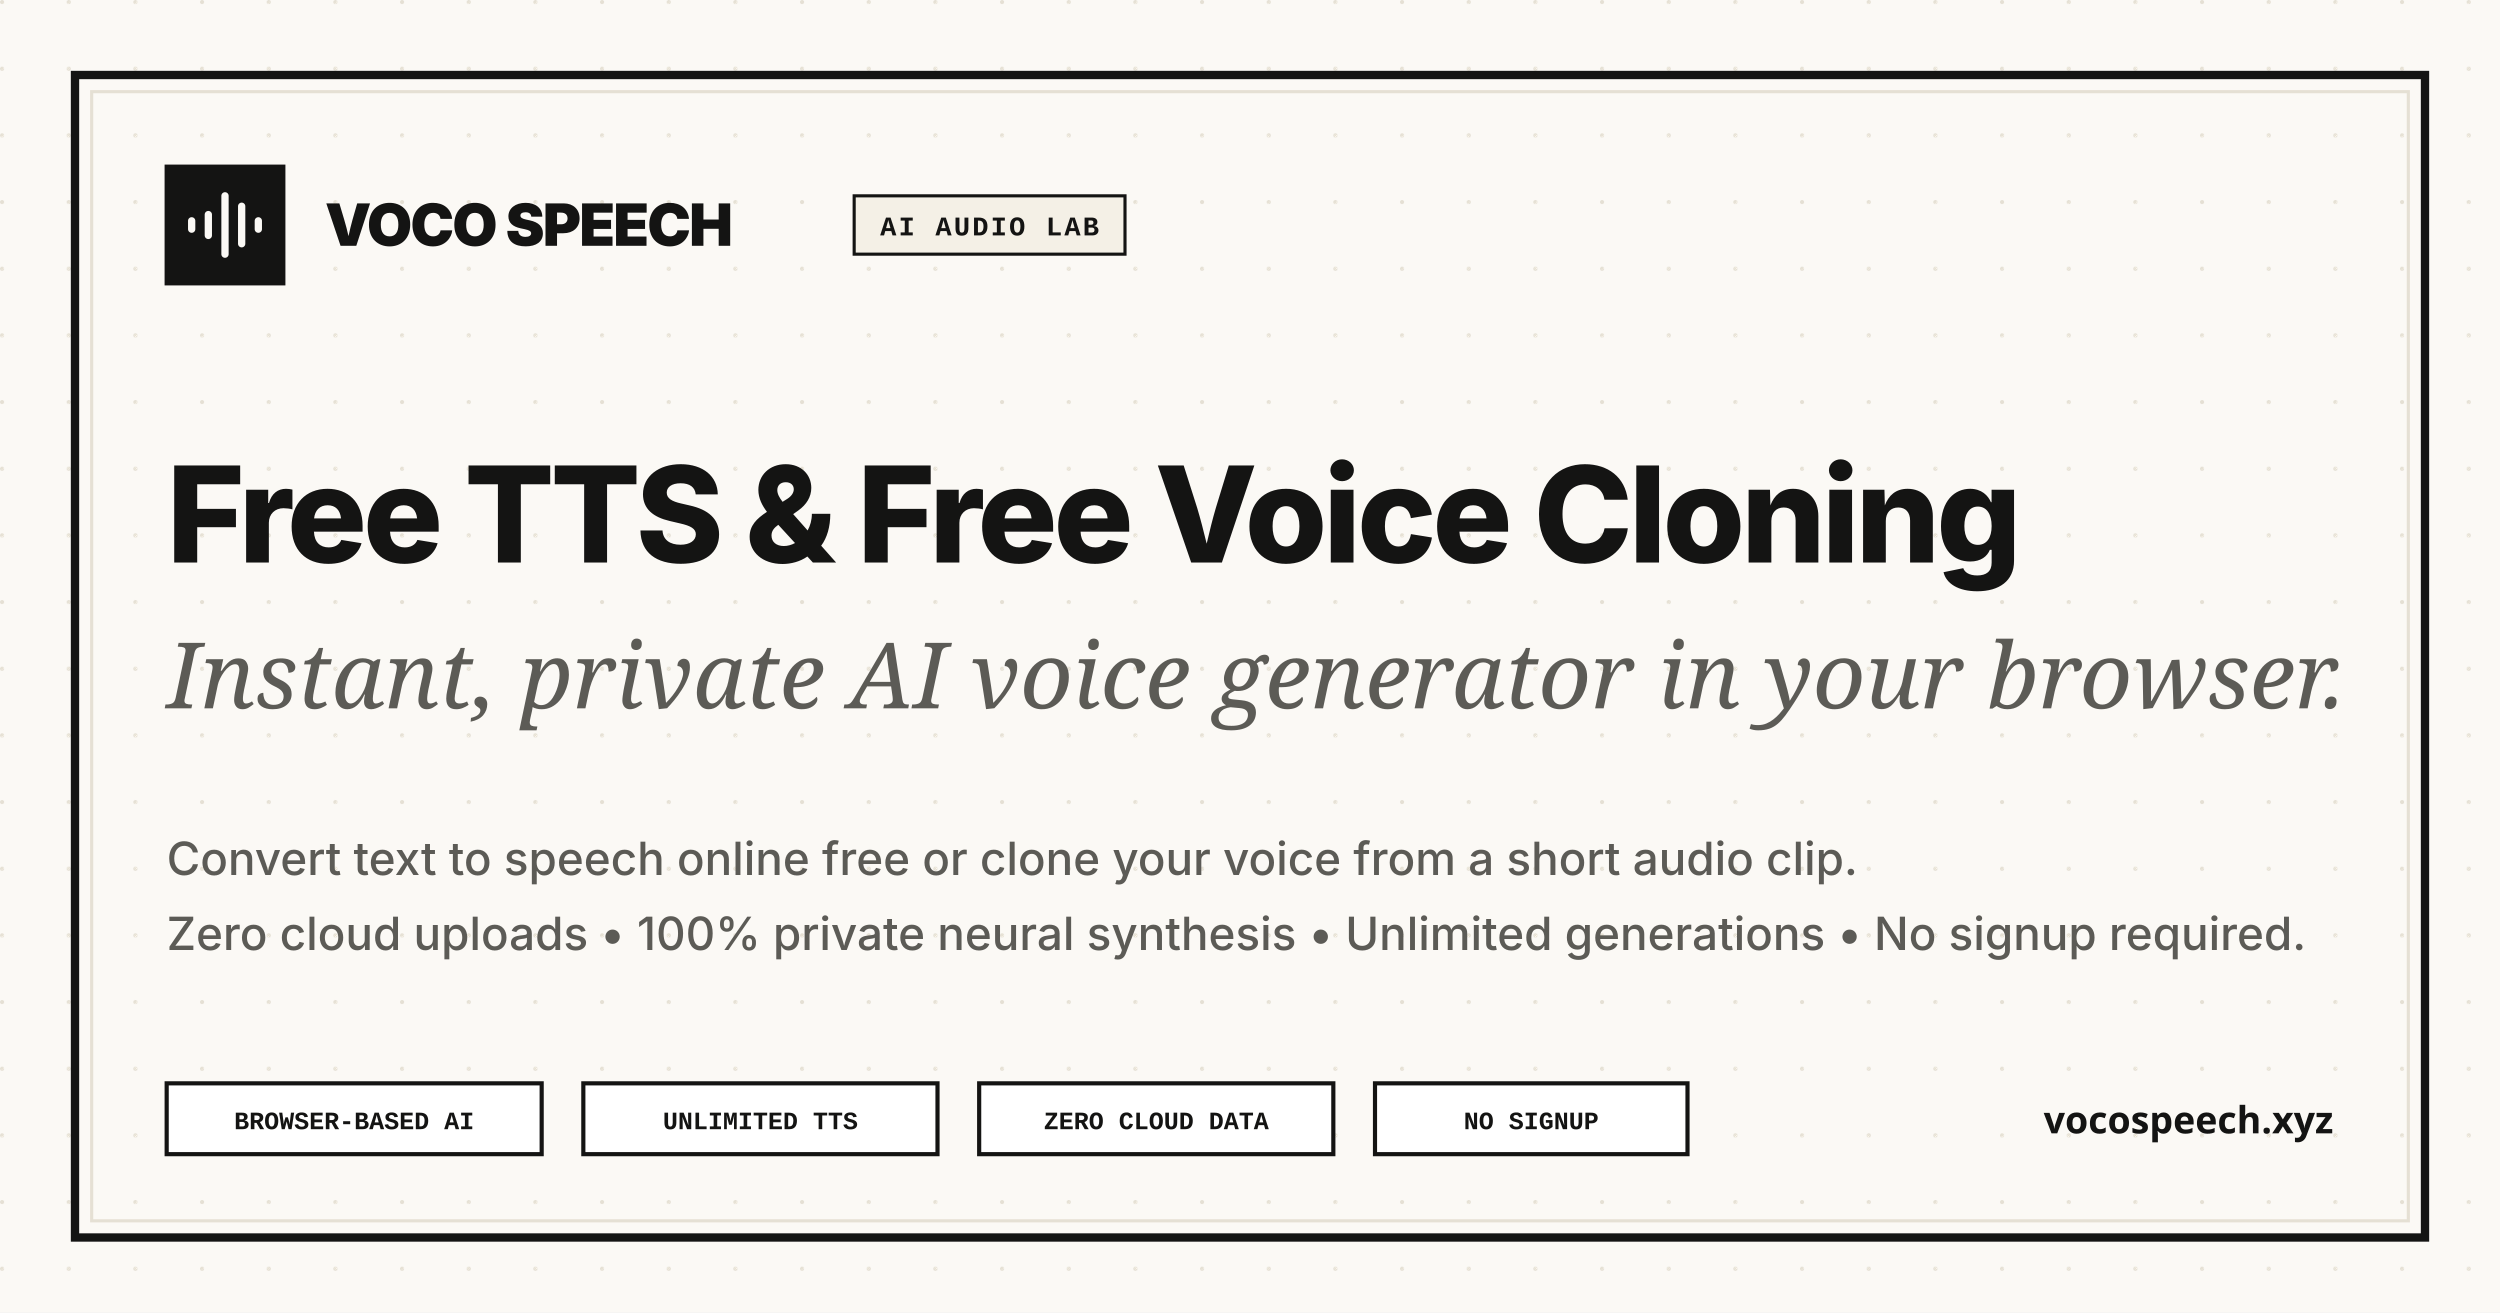
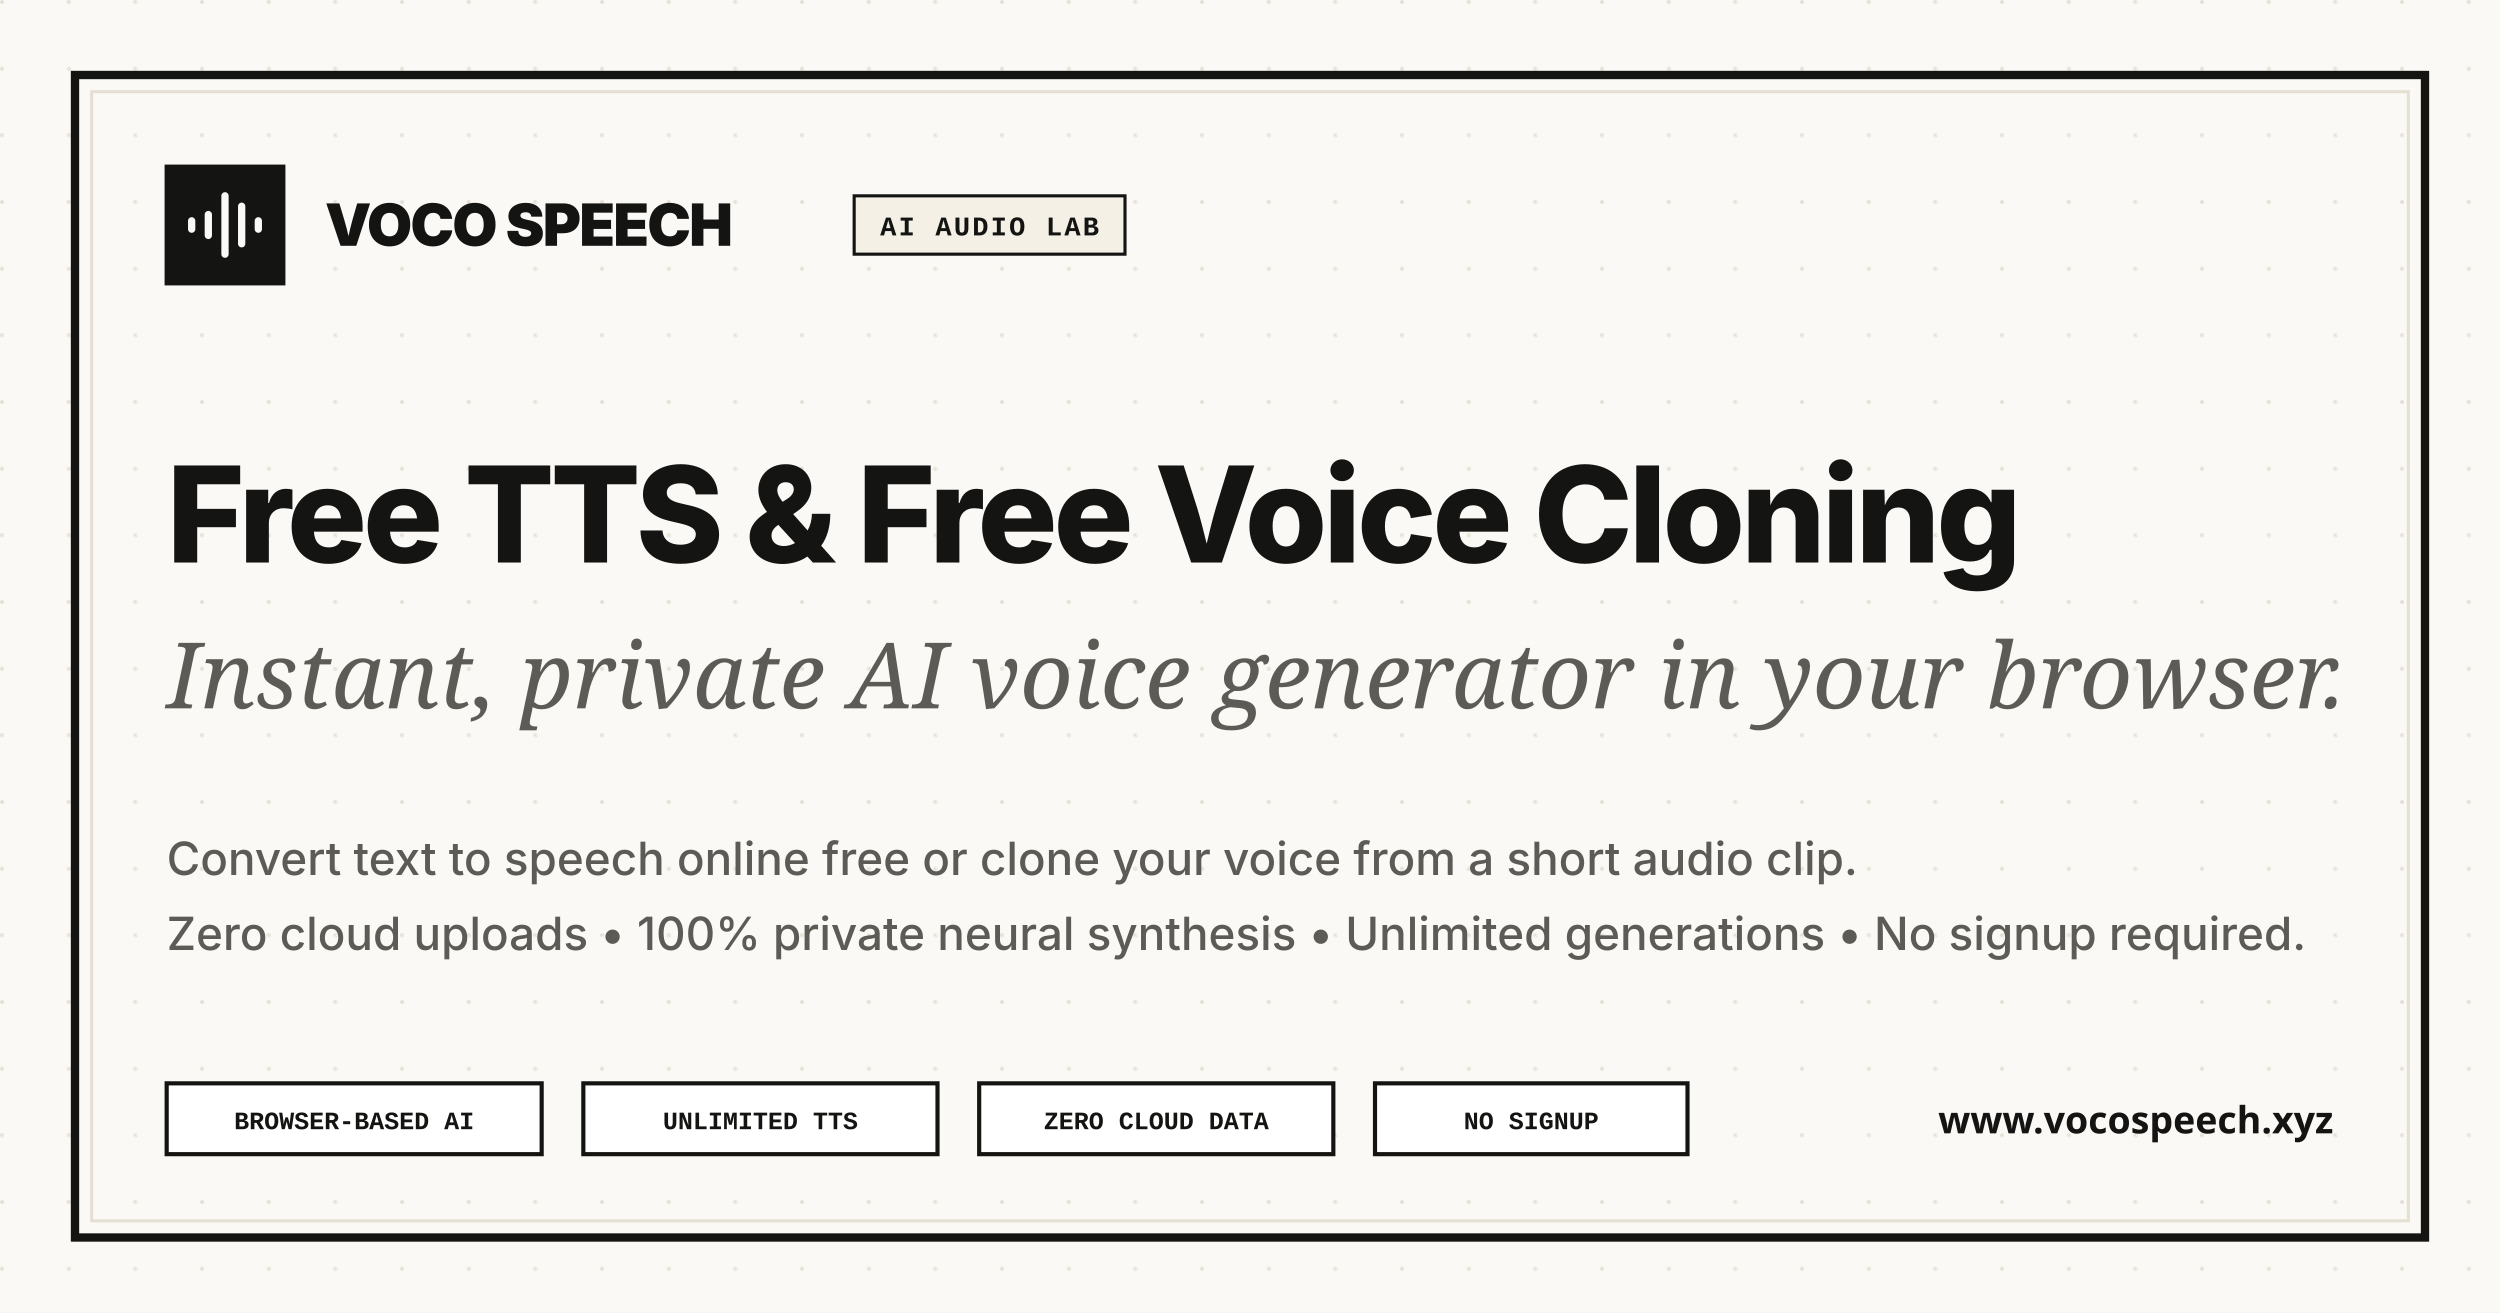
<svg xmlns="http://www.w3.org/2000/svg" width="1200" height="630" viewBox="0 0 1200 630" fill="none">
  <rect width="1200" height="630" fill="#fbf9f5" />
  <defs>
    <pattern id="grid" width="32" height="32" patternUnits="userSpaceOnUse">
      <circle cx="1" cy="1" r="1" fill="#e5e0d4" />
    </pattern>
  </defs>
  <rect width="1200" height="630" fill="url(#grid)" />
  <rect x="36" y="36" width="1128" height="558" stroke="#141413" stroke-width="4" fill="none" />
  <rect x="44" y="44" width="1112" height="542" stroke="#e5e0d4" stroke-width="1.5" fill="none" />
  <g transform="translate(80, 80)">
    <rect x="0" y="0" width="56" height="56" fill="#141413" stroke="#141413" stroke-width="2" />
    <path d="M28 14v28M36 19v18M20 23v10M44 26v4M12 26v4" stroke="#fbf9f5" stroke-width="3.5" stroke-linecap="round" stroke-linejoin="round" />
    <text x="76" y="38" font-family="'Space Grotesk', -apple-system, sans-serif" font-weight="900" font-size="28" fill="#141413" letter-spacing="-0.03em">VOCO SPEECH</text>
    <rect x="330" y="14" width="130" height="28" fill="#f4f0e6" stroke="#141413" stroke-width="1.5" />
    <text x="395" y="33" font-family="'Courier New', monospace" font-weight="700" font-size="13" fill="#141413" text-anchor="middle" letter-spacing="0.08em">AI AUDIO LAB</text>
  </g>
  <g transform="translate(80, 230)">
    <text x="0" y="40" font-family="'Plus Jakarta Sans', -apple-system, sans-serif" font-weight="800" font-size="64" fill="#141413" letter-spacing="-0.03em">
      Free TTS &amp; Free Voice Cloning
    </text>
    <text x="0" y="110" font-family="Georgia, serif" font-weight="400" font-style="italic" font-size="44" fill="#5c5b56">
      Instant, private AI voice generator in your browser.
    </text>
  </g>
  <g transform="translate(80, 420)">
    <text x="0" y="0" font-family="'Plus Jakarta Sans', -apple-system, sans-serif" font-weight="500" font-size="22" fill="#5c5b56" line-height="1.5">
      Convert text to speech online free or clone your voice from a short audio clip.
    </text>
    <text x="0" y="36" font-family="'Plus Jakarta Sans', -apple-system, sans-serif" font-weight="500" font-size="22" fill="#5c5b56" line-height="1.5">
      Zero cloud uploads • 100% private neural synthesis • Unlimited generations • No signup required.
    </text>
  </g>
  <g transform="translate(80, 520)">
    <rect x="0" y="0" width="180" height="34" fill="#ffffff" stroke="#141413" stroke-width="2" />
    <text x="90" y="22" font-family="'Courier New', monospace" font-weight="700" font-size="12" fill="#141413" text-anchor="middle">BROWSER-BASED AI</text>
    <rect x="200" y="0" width="170" height="34" fill="#ffffff" stroke="#141413" stroke-width="2" />
    <text x="285" y="22" font-family="'Courier New', monospace" font-weight="700" font-size="12" fill="#141413" text-anchor="middle">UNLIMITED TTS</text>
    <rect x="390" y="0" width="170" height="34" fill="#ffffff" stroke="#141413" stroke-width="2" />
    <text x="475" y="22" font-family="'Courier New', monospace" font-weight="700" font-size="12" fill="#141413" text-anchor="middle">ZERO CLOUD DATA</text>
    <rect x="580" y="0" width="150" height="34" fill="#ffffff" stroke="#141413" stroke-width="2" />
    <text x="655" y="22" font-family="'Courier New', monospace" font-weight="700" font-size="12" fill="#141413" text-anchor="middle">NO SIGNUP</text>
-     <text x="1040" y="24" font-family="'Plus Jakarta Sans', sans-serif" font-weight="700" font-size="18" fill="#141413" text-anchor="end">vocospeech.xyz</text>
+     <text x="1040" y="24" font-family="'Plus Jakarta Sans', sans-serif" font-weight="700" font-size="18" fill="#141413" text-anchor="end">www.vocospeech.xyz</text>
  </g>
</svg>
